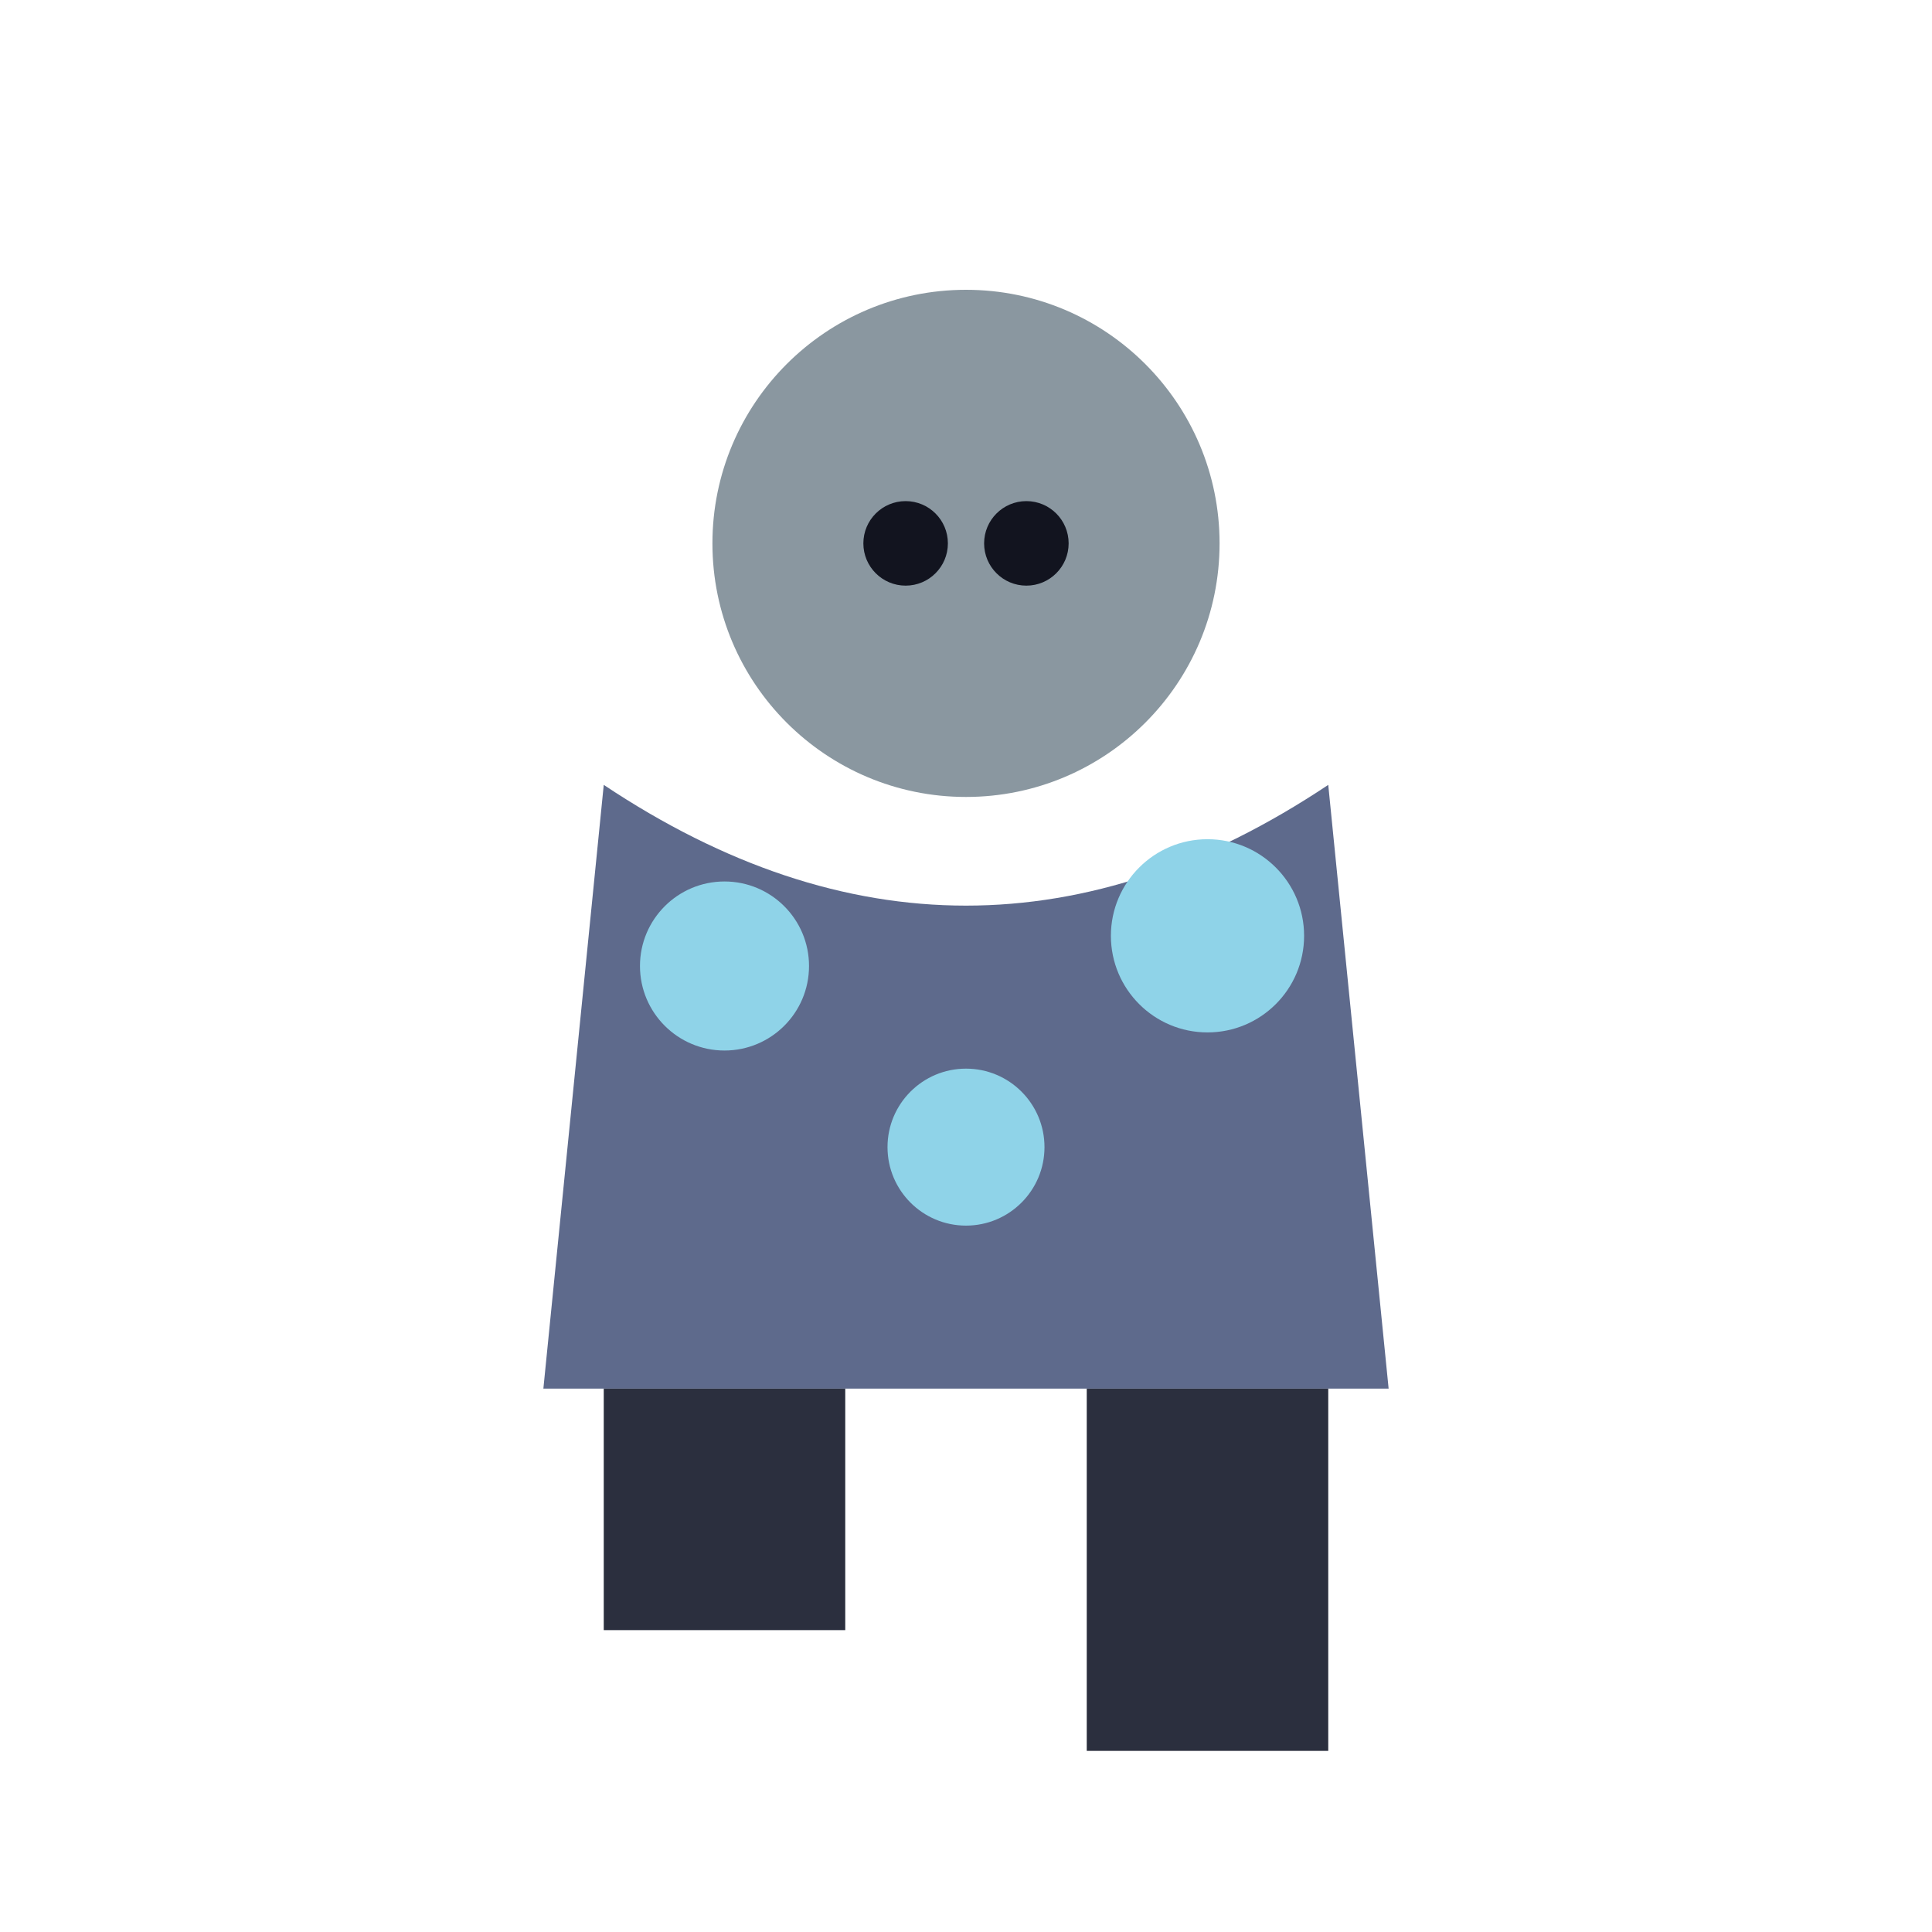
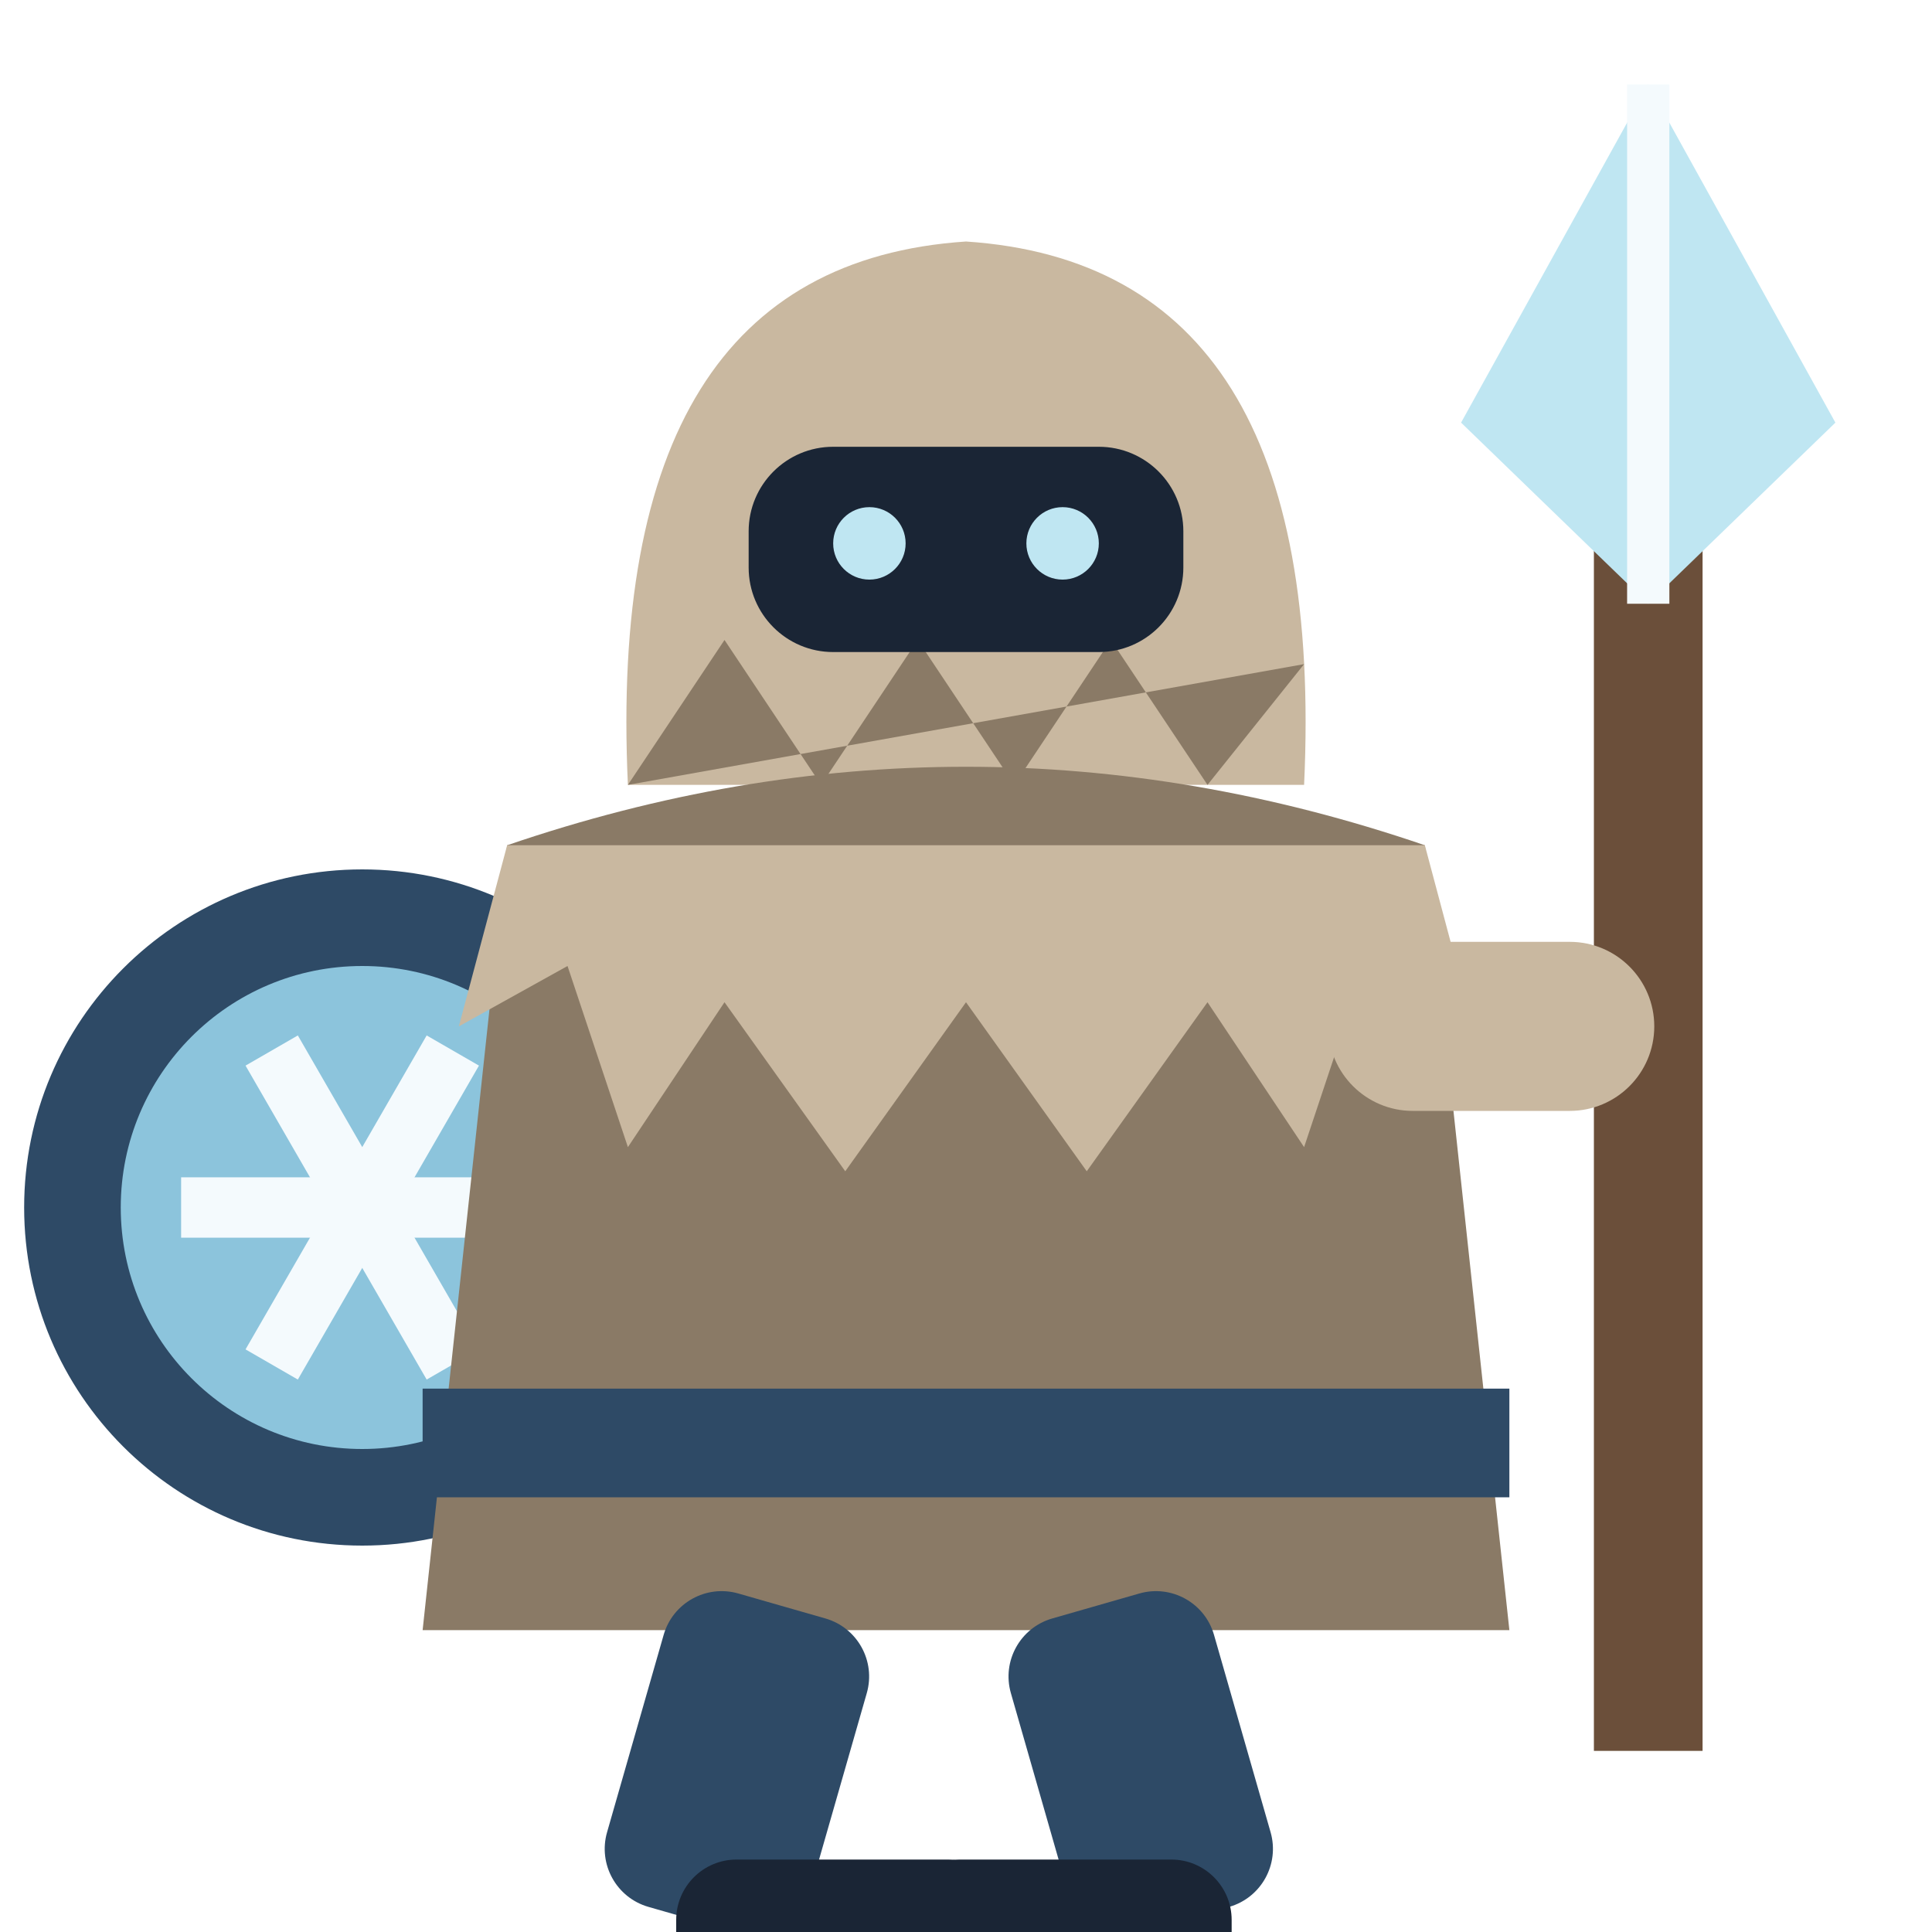
<svg xmlns="http://www.w3.org/2000/svg" viewBox="0 0 32 32">
-   <circle cx="16" cy="9" r="4.2" fill="#8A97A0" />
-   <circle cx="15" cy="9" r="0.7" fill="#12141f" />
-   <circle cx="17" cy="9" r="0.7" fill="#12141f" />
-   <path d="M10,13 L9,23 L23,23 L22,13 Q16,17 10,13 Z" fill="#5E6A8C" />
-   <circle cx="12" cy="16" r="1.4" fill="#8FD3E8" />
-   <circle cx="20" cy="15.5" r="1.6" fill="#8FD3E8" />
-   <circle cx="16" cy="19" r="1.3" fill="#8FD3E8" />
-   <rect x="10" y="23" width="4" height="4" fill="#2B2F3E" />
-   <rect x="18" y="23" width="4" height="6" fill="#2B2F3E" />
+   <rect x="26.4" y="9" width="1.8" height="20" fill="#6B4F3A" />
+   <path d="M27.3,1.4 L30.4,7 L27.3,10 L24.2,7 Z" fill="#BFE6F2" />
+   <path d="M27.3,1.4 V10" stroke="#F4FAFD" stroke-width="0.7" />
+   <circle cx="6" cy="20" r="5.6" fill="#2E4A66" />
+   <circle cx="6" cy="20" r="4" fill="#8CC4DC" />
+   <path d="M3.00,20.00 L9.00,20.00" stroke="#F4FAFD" stroke-width="1" />
+   <path d="M4.50,17.40 L7.50,22.60" stroke="#F4FAFD" stroke-width="1" />
+   <path d="M7.50,17.40 L4.50,22.60" stroke="#F4FAFD" stroke-width="1" />
+   <path d="M10.4,13 Q10,4.4 16,4 Q22,4.4 21.6,13 Z" fill="#C9B8A0" />
+   <path d="M10.4,13 L12,10.6 L13.6,13 L15.2,10.6 L16.8,13 L18.4,10.6 L20,13 L21.6,11" fill="#8A7A66" />
+   <rect x="12.4" y="7.4" width="7.2" height="3.4" rx="1.4" fill="#1A2535" />
+   <circle cx="14.4" cy="9" r="0.6" fill="#BFE6F2" />
+   <circle cx="17.6" cy="9" r="0.6" fill="#BFE6F2" />
+   <path d="M8.4,14 Q16,11.4 23.6,14 L25,27 H7 Z" fill="#8A7A66" />
+   <path d="M8.4,14 L7.6,17 L9.4,16 L10.4,19 L12,16.6 L14,19.4 L16,16.6 L18,19.4 L20,16.6 L21.6,19 L22.6,16 L24.4,17 L23.6,14 Z" fill="#C9B8A0" />
+   <rect x="7" y="23" width="18" height="1.8" fill="#2E4A66" />
+   <rect x="22" y="15.6" width="5.4" height="2.8" rx="1.4" fill="#C9B8A0" />
+   <rect x="11.2" y="26.6" width="3.5" height="5.4" rx="1" fill="#2E4A66" transform="rotate(16 12.95 26.6)" />
+   <rect x="16.4" y="26.6" width="3.5" height="5.4" rx="1" fill="#2E4A66" transform="rotate(-16 18.15 26.6)" />
+   <rect x="11.2" y="30.8" width="5.5" height="2.8" rx="1" fill="#1A2535" />
+   <rect x="14.9" y="30.8" width="5.5" height="2.8" rx="1" fill="#1A2535" />
</svg>
